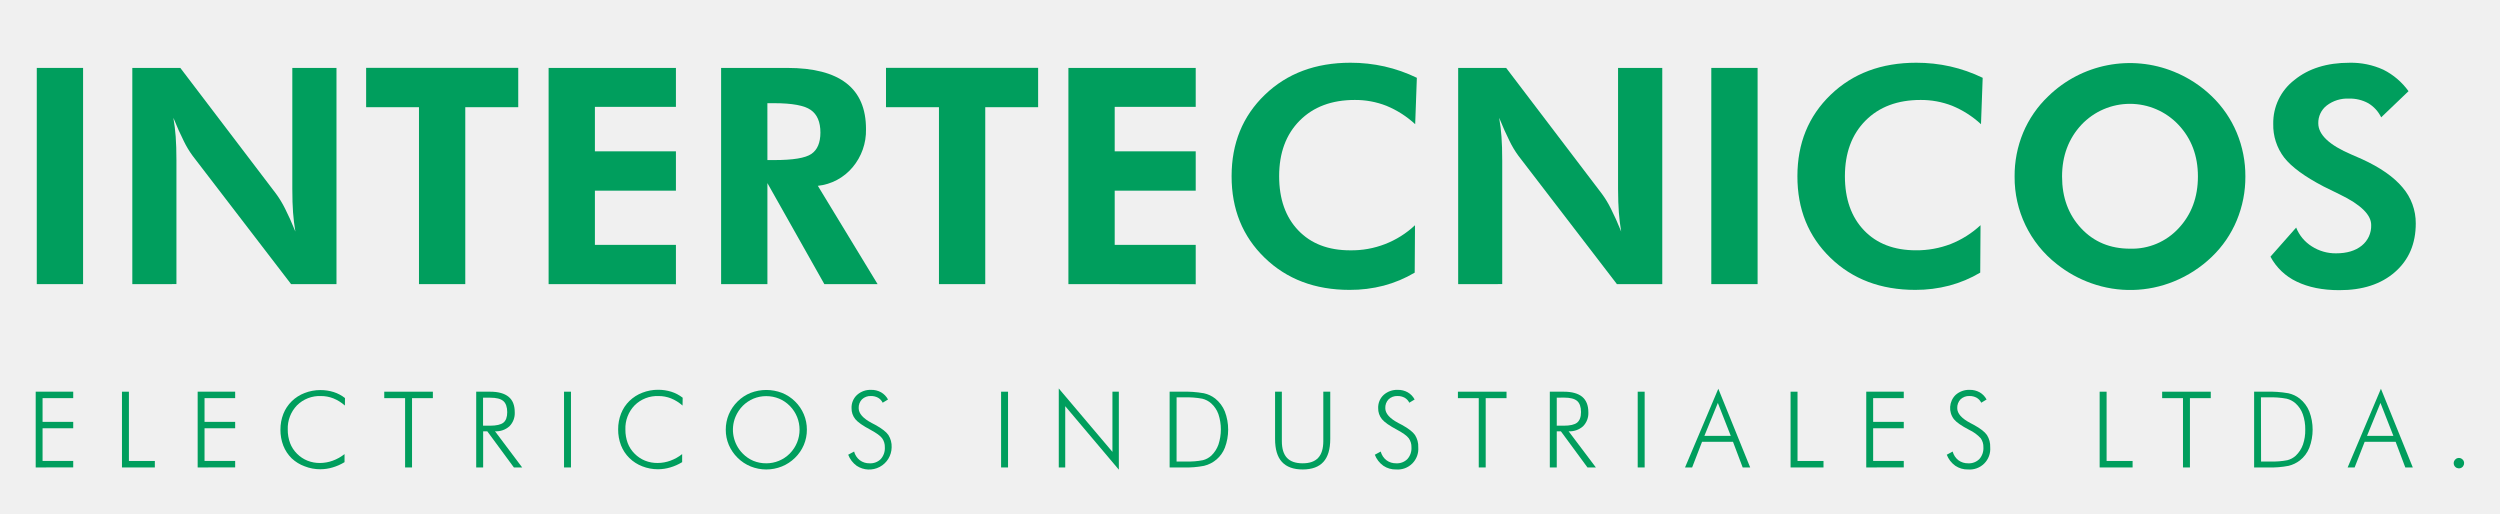
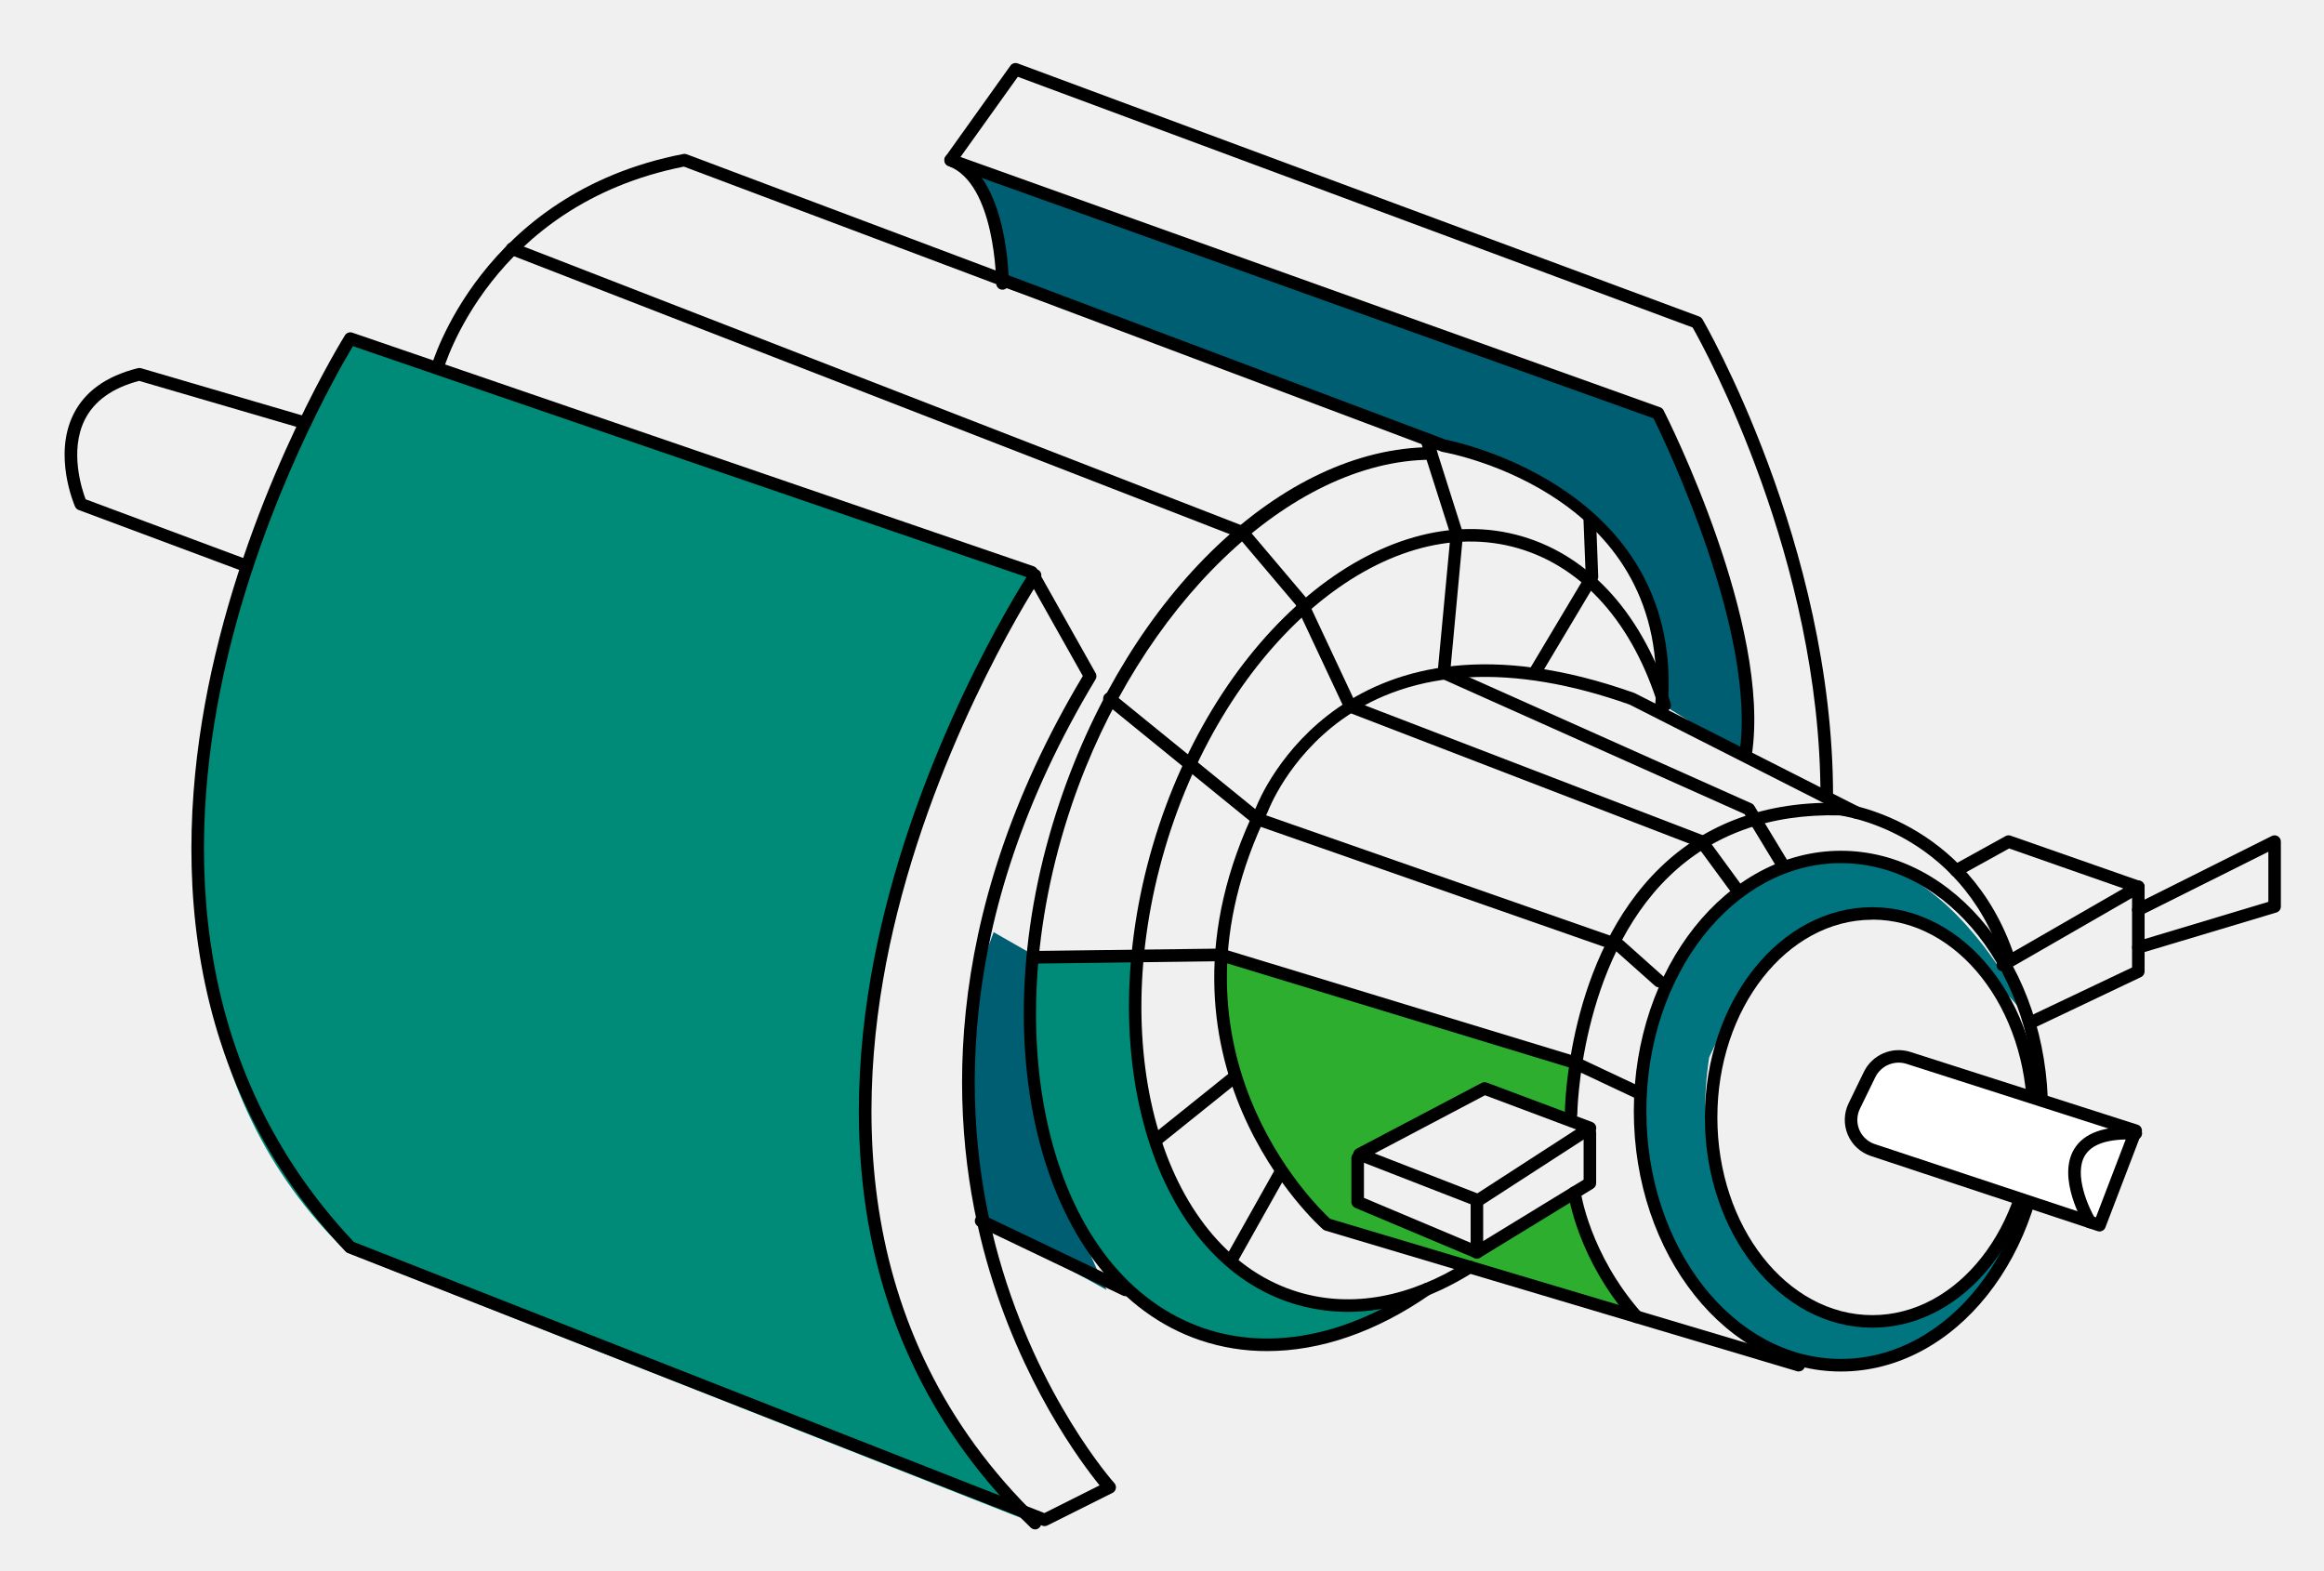
- <svg xmlns="http://www.w3.org/2000/svg" id="Capa_1" data-name="Capa 1" viewBox="0 0 1080 222">
+ <svg xmlns="http://www.w3.org/2000/svg" id="Capa_1" data-name="Capa 1" viewBox="0 0 1080 730">
  <defs>
-     <style>.cls-1{fill:#009e5d;}</style>
+     <style>.cls-1{fill:#005e73;}.cls-2{fill:#008a78;}.cls-3{fill:#2dae2f;}.cls-4{fill:#00747f;}.cls-5{fill:#fff;}</style>
  </defs>
-   <path class="cls-1" d="M15.89,122.74V29.34h20v93.4Z" />
-   <path class="cls-1" d="M57.16,122.74V29.34H77.9L119.25,83.7a43.43,43.43,0,0,1,3.92,6.47q2.13,4.18,4.43,9.86c-.47-2.76-.8-5.51-1-8.23s-.32-6.13-.32-10.21V29.34h19.08v93.4H125.75L83.26,67.36a40.46,40.46,0,0,1-3.89-6.47q-2.12-4.19-4.47-10,.7,4,1,8.14c.21,2.74.32,6.2.32,10.36v53.34Z" />
-   <path class="cls-1" d="M201,46.31v76.43H181V46.31H158.17v-17h65.71v17Z" />
-   <path class="cls-1" d="M237,122.74V29.34h55V46.18h-35v19.2h35v17h-35v23.41h35v17Z" />
-   <path class="cls-1" d="M379.12,122.74h-23L331.52,79.1v43.64h-20V29.34h28.58q17,0,25.52,6.6t8.49,19.87a24.64,24.64,0,0,1-5.8,16.47,22.71,22.71,0,0,1-15,8Zm-47.6-53.59h3q12.12,0,16-2.65t3.9-9.22q0-6.89-4.18-9.79t-15.73-2.91h-3Z" />
-   <path class="cls-1" d="M425.63,46.31v76.43h-20V46.31H382.75v-17h65.72v17Z" />
-   <path class="cls-1" d="M461.55,122.74V29.34h55V46.18h-35v19.2h35v17h-35v23.41h35v17Z" />
-   <path class="cls-1" d="M611.36,53.65a41.73,41.73,0,0,0-12.45-7.95,36.79,36.79,0,0,0-13.65-2.52q-14.93,0-23.8,8.93t-8.87,24q0,14.75,8.24,23.39t22.45,8.64a39.95,39.95,0,0,0,28-10.84l-.13,20.48a52.67,52.67,0,0,1-13.36,5.61A57.45,57.45,0,0,1,583,125.23q-22.34,0-36.66-13.87T532.05,76.1q0-21.3,14.36-35.15t37-13.85a66.75,66.75,0,0,1,14.67,1.6,65.07,65.07,0,0,1,14,4.91Z" />
-   <path class="cls-1" d="M629.93,122.74V29.34h20.73L692,83.7a41.79,41.79,0,0,1,3.92,6.47q2.13,4.18,4.43,9.86c-.47-2.76-.8-5.51-1-8.23S699,85.67,699,81.59V29.34H718.1v93.4H698.51L656,67.36a40.46,40.46,0,0,1-3.89-6.47c-1.41-2.79-2.89-6.12-4.47-10q.71,4,1,8.14c.21,2.74.32,6.2.32,10.36v53.34Z" />
-   <path class="cls-1" d="M739.28,122.74V29.34h20v93.4Z" />
-   <path class="cls-1" d="M855.79,53.65a41.82,41.82,0,0,0-12.44-7.95,36.88,36.88,0,0,0-13.66-2.52q-14.93,0-23.8,8.93T797,76.1q0,14.75,8.24,23.39t22.46,8.64a41,41,0,0,0,15-2.71,41.4,41.4,0,0,0,12.89-8.13l-.13,20.48a52.67,52.67,0,0,1-13.36,5.61,57.4,57.4,0,0,1-14.71,1.85q-22.34,0-36.65-13.87T776.48,76.1q0-21.3,14.36-35.15t37-13.85a66.91,66.91,0,0,1,14.68,1.6,65.18,65.18,0,0,1,14,4.91Z" />
-   <path class="cls-1" d="M970,76.23a48.6,48.6,0,0,1-3.73,19,46.45,46.45,0,0,1-10.75,15.7,51.66,51.66,0,0,1-16.4,10.65,49.93,49.93,0,0,1-35.63.8,51.75,51.75,0,0,1-15-8.33,47.47,47.47,0,0,1-18.18-37.77A48.47,48.47,0,0,1,874,57.31a46.68,46.68,0,0,1,10.84-15.72A50.51,50.51,0,0,1,939.21,31a51.08,51.08,0,0,1,16.3,10.6,47.09,47.09,0,0,1,10.78,15.76A48.45,48.45,0,0,1,970,76.23Zm-49.76,31.2a27.38,27.38,0,0,0,21-8.9q8.26-8.9,8.26-22.3T941.09,53.9a28.81,28.81,0,0,0-41.92,0q-8.35,9-8.36,22.36,0,13.53,8.24,22.36T920.23,107.43Z" />
-   <path class="cls-1" d="M980.84,110.88l11.1-12.57a17,17,0,0,0,6.77,8.13,19,19,0,0,0,10.46,3q7,0,11.1-3.32a10.91,10.91,0,0,0,4.08-8.93q0-6.64-13.59-13.21-4.39-2.1-7-3.44-12.25-6.39-17-12.48a23,23,0,0,1-4.72-14.51,23.38,23.38,0,0,1,9.15-19q9.15-7.44,23.77-7.44a33.4,33.4,0,0,1,14.64,3,29.78,29.78,0,0,1,10.88,9.28l-11.81,11.3a14.43,14.43,0,0,0-5.58-6.1,16.49,16.49,0,0,0-8.39-2,14.68,14.68,0,0,0-9.57,3,9.47,9.47,0,0,0-3.63,7.69q0,7.39,14.42,13.52,2.87,1.22,4.4,1.92,11.86,5.42,17.58,12.25a23.62,23.62,0,0,1,5.71,15.57q0,13.14-9,21t-24.09,7.81q-10.71,0-18.37-3.7A24.86,24.86,0,0,1,980.84,110.88Z" />
-   <path class="cls-1" d="M15.42,201.94V169.21H31.63V172H18.39v10.24H31.63V185H18.39v14.11H31.63v2.8Z" />
-   <path class="cls-1" d="M52.69,201.94V169.21h3v29.93H66.89v2.8Z" />
-   <path class="cls-1" d="M85.39,201.94V169.21h16.2V172H88.36v10.24h13.23V185H88.36v14.11h13.23v2.8Z" />
-   <path class="cls-1" d="M149,175.2a17.47,17.47,0,0,0-5-3.11,14.52,14.52,0,0,0-5.37-1,13.88,13.88,0,0,0-10.32,4,14.3,14.3,0,0,0-4,10.48,16.48,16.48,0,0,0,1,5.84,13,13,0,0,0,3,4.6,13.35,13.35,0,0,0,4.51,3,14.24,14.24,0,0,0,5.44,1,16.21,16.21,0,0,0,5.5-1,18.17,18.17,0,0,0,5.08-2.84v3.48a21.21,21.21,0,0,1-5.11,2.27,18.83,18.83,0,0,1-5.33.8,18.38,18.38,0,0,1-6.8-1.28A16.35,16.35,0,0,1,126,198a15.91,15.91,0,0,1-3.62-5.5,18.65,18.65,0,0,1-1.23-6.87,18.4,18.4,0,0,1,1.26-6.84,15.66,15.66,0,0,1,3.64-5.47,16.2,16.2,0,0,1,5.55-3.54,18.62,18.62,0,0,1,6.77-1.27,18.89,18.89,0,0,1,5.79.86,15.51,15.51,0,0,1,4.87,2.58Z" />
-   <path class="cls-1" d="M175,201.94V172h-9v-2.79h21V172h-9v29.94Z" />
-   <path class="cls-1" d="M225.58,201.94H222l-11.49-15.61h-1.79v15.61h-3V169.21h6c3.55,0,6.2.74,8,2.21s2.65,3.71,2.65,6.71a8,8,0,0,1-2.27,6,8.61,8.61,0,0,1-6.25,2.19Zm-16.9-30.14v12.1h3c2.77,0,4.7-.45,5.8-1.33s1.64-2.4,1.64-4.53-.57-3.85-1.7-4.81-3-1.43-5.74-1.43Z" />
-   <path class="cls-1" d="M243.66,201.94V169.21h3v32.73Z" />
-   <path class="cls-1" d="M294.86,175.2a17.47,17.47,0,0,0-5-3.11,14.52,14.52,0,0,0-5.37-1,13.88,13.88,0,0,0-10.32,4,14.3,14.3,0,0,0-4,10.48,16.48,16.48,0,0,0,1,5.84,12.89,12.89,0,0,0,3,4.6,13.4,13.4,0,0,0,4.5,3,14.32,14.32,0,0,0,5.45,1,16.21,16.21,0,0,0,5.5-1,18,18,0,0,0,5.07-2.84v3.48a21,21,0,0,1-5.11,2.27,18.73,18.73,0,0,1-5.33.8,18.46,18.46,0,0,1-6.8-1.28,16.3,16.3,0,0,1-5.56-3.57,15.77,15.77,0,0,1-3.62-5.5,18.65,18.65,0,0,1-1.23-6.87,18.4,18.4,0,0,1,1.26-6.84,15.5,15.5,0,0,1,3.63-5.47,16.34,16.34,0,0,1,5.56-3.54,18.56,18.56,0,0,1,6.76-1.27,18.91,18.91,0,0,1,5.8.86,15.62,15.62,0,0,1,4.87,2.58Z" />
-   <path class="cls-1" d="M348.57,185.64a16.7,16.7,0,0,1-1.32,6.58,17,17,0,0,1-3.81,5.56,17.35,17.35,0,0,1-5.7,3.74,18.07,18.07,0,0,1-13.41,0,17.22,17.22,0,0,1-5.67-3.74,17.53,17.53,0,0,1-3.82-5.58,16.7,16.7,0,0,1-1.31-6.56,17,17,0,0,1,1.31-6.63,17.28,17.28,0,0,1,3.82-5.6,16.79,16.79,0,0,1,5.61-3.69,18.91,18.91,0,0,1,13.55,0,16.85,16.85,0,0,1,5.62,3.68,16.89,16.89,0,0,1,5.13,12.23ZM331,200.15a14.16,14.16,0,0,0,5.5-1.08,14.3,14.3,0,0,0,4.68-3.13,14.66,14.66,0,0,0,0-20.61,14.14,14.14,0,0,0-4.64-3.13,14.54,14.54,0,0,0-5.54-1.07,14.16,14.16,0,0,0-5.48,1.07,14.65,14.65,0,0,0-4.66,3.13,15.17,15.17,0,0,0-3.13,4.73,14.64,14.64,0,0,0,3.13,15.88,14.14,14.14,0,0,0,4.61,3.15A14.37,14.37,0,0,0,331,200.15Z" />
-   <path class="cls-1" d="M366.42,196.44l2.55-1.37a7,7,0,0,0,2.47,3.75,6.78,6.78,0,0,0,4.21,1.33,6.35,6.35,0,0,0,4.85-1.84,7.06,7.06,0,0,0,1.75-5.07,6.37,6.37,0,0,0-1.18-3.93c-.78-1.05-2.46-2.25-5-3.63-3.29-1.74-5.49-3.27-6.57-4.6a7.3,7.3,0,0,1-1.63-4.79,7.39,7.39,0,0,1,2.35-5.67,8.65,8.65,0,0,1,6.12-2.2,8.41,8.41,0,0,1,4.28,1.05,7.81,7.81,0,0,1,3,3.11l-2.3,1.39a5,5,0,0,0-2-2.15,6.2,6.2,0,0,0-3.09-.74,5.27,5.27,0,0,0-3.85,1.42,5.19,5.19,0,0,0-1.43,3.84q0,3.43,5.68,6.42c.69.35,1.21.63,1.57.82q4.17,2.31,5.59,4.35a9.23,9.23,0,0,1,1.4,5.31,9.73,9.73,0,0,1-15.08,8A10.48,10.48,0,0,1,366.42,196.44Z" />
-   <path class="cls-1" d="M432.47,201.94V169.21h3v32.73Z" />
-   <path class="cls-1" d="M457.39,201.94V167.82l23.18,27.39v-26h2.77V202.9l-23.16-27.43v26.47Z" />
-   <path class="cls-1" d="M505.28,201.94V169.21h5.1a47.84,47.84,0,0,1,9.68.67,12.17,12.17,0,0,1,4.92,2.3,13.87,13.87,0,0,1,4.16,5.59,22.15,22.15,0,0,1,0,15.66,12.86,12.86,0,0,1-9,7.81,39.45,39.45,0,0,1-8.78.7h-6.11Zm3-2.57h4.18a32,32,0,0,0,7.2-.57,8.6,8.6,0,0,0,3.6-1.94,12.3,12.3,0,0,0,3.1-4.78,21,21,0,0,0,0-13.15,11.43,11.43,0,0,0-3.14-4.69,9,9,0,0,0-3.82-2,36.18,36.18,0,0,0-7.89-.58h-3.22Z" />
-   <path class="cls-1" d="M550.83,169.21h2.93v21.37c0,3.23.74,5.64,2.21,7.21s3.74,2.36,6.78,2.36,5.23-.79,6.7-2.36,2.22-4,2.22-7.21V169.21h3v20.41q0,6.65-2.95,9.91t-8.94,3.28c-4,0-7-1.09-9-3.28s-2.95-5.48-2.95-9.91Z" />
-   <path class="cls-1" d="M593.92,196.44l2.55-1.37a7,7,0,0,0,2.47,3.75,6.8,6.8,0,0,0,4.21,1.33,6.35,6.35,0,0,0,4.85-1.84,7,7,0,0,0,1.75-5.07,6.37,6.37,0,0,0-1.18-3.93c-.78-1.05-2.46-2.25-5-3.63q-4.93-2.61-6.57-4.6a7.3,7.3,0,0,1-1.63-4.79,7.39,7.39,0,0,1,2.35-5.67,8.67,8.67,0,0,1,6.12-2.2,8.41,8.41,0,0,1,4.28,1.05,7.74,7.74,0,0,1,3,3.11l-2.3,1.39a5,5,0,0,0-2-2.15,6.26,6.26,0,0,0-3.1-.74,5.23,5.23,0,0,0-3.84,1.42,5.15,5.15,0,0,0-1.43,3.84q0,3.43,5.67,6.42c.69.35,1.21.63,1.57.82q4.18,2.31,5.59,4.35a9.15,9.15,0,0,1,1.41,5.31,8.9,8.9,0,0,1-9.57,9.57,9.35,9.35,0,0,1-5.51-1.6A10.42,10.42,0,0,1,593.92,196.44Z" />
-   <path class="cls-1" d="M638.82,201.94V172h-9v-2.79h21V172h-9v29.94Z" />
-   <path class="cls-1" d="M689.42,201.94h-3.63l-11.48-15.61h-1.79v15.61h-3V169.21h6q5.31,0,8,2.21c1.76,1.48,2.65,3.71,2.65,6.71a8,8,0,0,1-2.27,6,8.64,8.64,0,0,1-6.25,2.19Zm-16.9-30.14v12.1h3c2.78,0,4.71-.45,5.8-1.33S683,180.17,683,178s-.57-3.85-1.7-4.81-3-1.43-5.75-1.43Z" />
-   <path class="cls-1" d="M707.49,201.94V169.21h3v32.73Z" />
-   <path class="cls-1" d="M727.93,201.94l14.38-34,13.77,34h-3.24l-4.19-11.09H735.29L731,201.94Zm8.36-13.64h11.4l-5.58-14.24Z" />
-   <path class="cls-1" d="M773.53,201.94V169.21h3v29.93h11.22v2.8Z" />
-   <path class="cls-1" d="M806.22,201.94V169.21h16.21V172H809.2v10.24h13.23V185H809.2v14.11h13.23v2.8Z" />
-   <path class="cls-1" d="M841,196.44l2.55-1.37a7.09,7.09,0,0,0,2.47,3.75,6.83,6.83,0,0,0,4.22,1.33,6.36,6.36,0,0,0,4.85-1.84,7.06,7.06,0,0,0,1.74-5.07,6.37,6.37,0,0,0-1.17-3.93,16.15,16.15,0,0,0-5-3.63q-5-2.61-6.58-4.6a7.93,7.93,0,0,1,.73-10.46,8.63,8.63,0,0,1,6.11-2.2,8.41,8.41,0,0,1,4.28,1.05,7.76,7.76,0,0,1,3,3.11l-2.3,1.39a5,5,0,0,0-2-2.15,6.2,6.2,0,0,0-3.09-.74,5.25,5.25,0,0,0-3.85,1.42,5.19,5.19,0,0,0-1.43,3.84q0,3.43,5.68,6.42l1.56.82q4.19,2.31,5.59,4.35a9.15,9.15,0,0,1,1.41,5.31,8.89,8.89,0,0,1-9.57,9.57,9.37,9.37,0,0,1-5.51-1.6A10.49,10.49,0,0,1,841,196.44Z" />
-   <path class="cls-1" d="M907.05,201.94V169.21h3v29.93h11.23v2.8Z" />
-   <path class="cls-1" d="M943.05,201.94V172h-9v-2.79h21V172h-9v29.94Z" />
-   <path class="cls-1" d="M973.78,201.94V169.21h5.1a47.72,47.72,0,0,1,9.67.67,12.17,12.17,0,0,1,4.92,2.3,13.78,13.78,0,0,1,4.16,5.59,22.15,22.15,0,0,1,0,15.66,13,13,0,0,1-4.11,5.49,13.22,13.22,0,0,1-4.85,2.32,39.56,39.56,0,0,1-8.79.7h-6.1Zm3-2.57h4.18a31.93,31.93,0,0,0,7.2-.57,8.48,8.48,0,0,0,3.6-1.94,12.21,12.21,0,0,0,3.11-4.78,18.91,18.91,0,0,0,1-6.53,19.15,19.15,0,0,0-1.06-6.62,11.52,11.52,0,0,0-3.14-4.69,9,9,0,0,0-3.83-2,36.05,36.05,0,0,0-7.89-.58h-3.22Z" />
-   <path class="cls-1" d="M1014.18,201.94l14.38-34,13.77,34h-3.24l-4.18-11.09h-13.37l-4.34,11.09Zm8.37-13.64h11.39l-5.58-14.24Z" />
-   <path class="cls-1" d="M1060,200.06a2.25,2.25,0,1,1,.66,1.62A2.2,2.2,0,0,1,1060,200.06Z" />
+   <path class="cls-1" d="M461.77,433.2l20.41,11.67s-17.5,52.5,32.09,154.58l-58.34-32.08S438.43,491.54,461.77,433.2Z" />
+   <path class="cls-2" d="M651.34,605.28S523,631.53,528.85,444.87H482.18S464.68,547,523,599.45C523,599.45,569.68,652,651.34,605.28Z" />
+   <path class="cls-3" d="M730.09,517.79,733,491.54,566.76,444.87S560.93,512,616.35,570.28l142.91,40.84S733,579,733,552.78L686.34,582l-55.41-23.33V535.29l58.33-29.17,40.83,14.58Z" />
+   <path class="cls-4" d="M943,474s-55.41-122.5-137.08-55.42c0,0-78.74,55.42-23.33,172.08,0,0,26.25,55.41,87.5,43.75,0,0,58.33-14.58,64.16-64.17,0,0-43.75,75.83-105,29.17,0,0-46.67-29.17-35-107.91C794.26,491.54,849.67,357.37,943,474Z" />
+   <path class="cls-1" d="M464.68,132.8s-2.91-52.5-23.33-58.33L770.92,191.13S823.42,299,811.76,351.54l-37.92-23.33S788.42,234.88,663,202.8Z" />
+   <path class="cls-2" d="M161.36,156.13S6.78,433.2,161.36,582L479.27,707.36S298.44,561.53,482.18,267Z" />
+   <path d="M485.48,709.23a3,3,0,0,1-1.07-.2L161.67,582.34a2.89,2.89,0,0,1-1.06-.7C77.14,493.44,81.55,382.23,100,304.48c19.86-84,59.91-148,60.32-148.68a2.92,2.92,0,0,1,3.41-1.21L480.39,263.18a2.86,2.86,0,0,1,1.59,1.33l27.15,48.26a2.9,2.9,0,0,1,0,2.93c-67.95,112.73-62,208.25-45,268.53,18.41,65.39,53.37,104.66,53.72,105a2.9,2.9,0,0,1,.7,2.49,2.86,2.86,0,0,1-1.56,2.07l-30.16,15.08A2.86,2.86,0,0,1,485.48,709.23ZM164.4,577.15l320.93,126L511,690.28c-8.42-10.34-36.53-47.75-52.48-104.2-17.28-61.18-23.49-157.93,44.68-271.93l-25.77-45.81L164,160.87c-6.79,11.32-40.72,70.22-58.41,145.1C87.59,382.15,83.22,491,164.4,577.15Z" />
+   <path d="M481,710.74a2.87,2.87,0,0,1-2-.82C386,620.14,390.9,504,411.39,422.45c22.11-88.07,66.68-155.94,67.13-156.62a2.92,2.92,0,1,1,4.86,3.23c-.44.67-44.53,67.83-66.37,155-20.07,80.05-24.92,193.9,66,281.71a2.91,2.91,0,0,1-2,5Z" />
+   <path d="M848.94,372.92A2.92,2.92,0,0,1,846,370c0-109.77-53.58-207.52-59.41-217.82L473,35.69,446.15,73.24c22.37,12.43,22.64,56.51,22.64,58.47a2.92,2.92,0,0,1-5.84,0c0-.46-.28-46.34-22.24-54.58A2.87,2.87,0,0,1,439,75.25a2.91,2.91,0,0,1,.42-2.54l30.16-42.23a2.93,2.93,0,0,1,3.39-1L789.63,147.08a2.88,2.88,0,0,1,1.5,1.25c.6,1,60.72,104.59,60.72,221.67A2.91,2.91,0,0,1,848.94,372.92Z" />
+   <path d="M811.24,353.31a3.25,3.25,0,0,1-.44,0,2.92,2.92,0,0,1-2.45-3.32c8.32-55.45-34.69-145-39.92-155.57L440.76,77.15a2.91,2.91,0,1,1,2-5.49L771.5,189.29a2.87,2.87,0,0,1,1.61,1.43c2.06,4,50.09,99.55,41,160.11A2.92,2.92,0,0,1,811.24,353.31Z" />
+   <path d="M772,332.2l-.26,0a2.9,2.9,0,0,1-2.64-3.16c8.7-98.66-94.27-118.24-98.65-119a3.07,3.07,0,0,1-.52-.14L317.82,77.43C228,95.24,206.2,171.22,206,172a2.92,2.92,0,0,1-5.63-1.53c.22-.8,23-80.68,117.16-98.91a2.84,2.84,0,0,1,1.58.13L671.77,204.3c6.3,1.25,112.11,23.8,103.16,125.24A2.93,2.93,0,0,1,772,332.2Z" />
+   <path d="M114.77,266a3.09,3.09,0,0,1-1-.18L36.54,237a3,3,0,0,1-1.66-1.56c-.42-1-10.17-23.73-.81-42.79C39.3,182,49.37,174.77,64,171.11a2.9,2.9,0,0,1,1.52,0l77,22.56a2.92,2.92,0,1,1-1.64,5.6L64.65,177c-12.46,3.28-21,9.41-25.33,18.23-7.1,14.42-1.26,32.22.47,36.8l76,28.33a2.92,2.92,0,0,1-1,5.65Z" />
+   <path d="M760.59,510.37a2.87,2.87,0,0,1-1.24-.28l-29.1-13.69-163.2-49.69-84.83,1.08a2.84,2.84,0,0,1-3-2.88,2.92,2.92,0,0,1,2.88-3l85.28-1.08a3.3,3.3,0,0,1,.89.12l163.83,49.89a2.26,2.26,0,0,1,.39.15l29.29,13.79a2.91,2.91,0,0,1-1.24,5.55Z" />
+   <path d="M671,315.61l-.27,0a2.92,2.92,0,0,1-2.64-3.17l6-63.87L660.18,205a2.92,2.92,0,0,1,5.56-1.77l14,44.12a3.05,3.05,0,0,1,.13,1.16l-6,64.46A2.92,2.92,0,0,1,671,315.61Z" />
+   <path d="M835.92,637.37a2.71,2.71,0,0,1-.83-.13L615.85,571.87a3,3,0,0,1-1.07-.59c-.89-.77-88.46-78.19-30.94-196.41,1.83-4.67,41.35-100.59,175.59-52.86l.34.14,104.06,52.79a2.92,2.92,0,0,1-2.64,5.2L757.3,327.44c-54.34-19.28-100.59-16.85-133.77,7-25.1,18.08-34.18,42.31-34.27,42.55a1.69,1.69,0,0,1-.12.28c-53.51,109.84,22.42,183.11,29,189.16l218.61,65.18a2.92,2.92,0,0,1-.84,5.72Z" />
+   <path d="M730.09,520.7h0a2.91,2.91,0,0,1-2.89-2.94c0-3,1.1-72.77,44.37-114.65,21.42-20.73,49.56-30.85,83.49-30,.83.07,59.66,7,81.12,71.36a2.92,2.92,0,1,1-5.53,1.85c-20.25-60.72-75.42-67.34-76-67.4-32.16-.73-58.8,8.77-79,28.37C734.07,447.5,733,517.11,733,517.81A2.92,2.92,0,0,1,730.09,520.7Z" />
+   <path d="M930.77,451.42a2.91,2.91,0,0,1-1.46-5.44l57.44-33.1L933.66,394.3l-23.09,12.77a2.92,2.92,0,1,1-2.83-5.1L932,388.56a2.91,2.91,0,0,1,2.38-.2l60.32,21.11a2.93,2.93,0,0,1,1.94,2.49,2.89,2.89,0,0,1-1.45,2.79L932.22,451A2.85,2.85,0,0,1,930.77,451.42Z" />
+   <path d="M943.41,478.26a2.92,2.92,0,0,1-1.25-5.55L990.8,449.6V412.23a2.92,2.92,0,1,1,5.83,0v39.21a2.89,2.89,0,0,1-1.66,2.63L944.66,478A2.92,2.92,0,0,1,943.41,478.26Z" />
+   <path d="M993.72,443.23a2.92,2.92,0,0,1-.84-5.71l61.26-18.41V395.83L995,425.39a2.91,2.91,0,0,1-2.61-5.21l63.35-31.68a2.92,2.92,0,0,1,4.22,2.61v30.17a2.93,2.93,0,0,1-2.08,2.79l-63.34,19A2.77,2.77,0,0,1,993.72,443.23Z" />
+   <path d="M713.2,315.61a2.93,2.93,0,0,1-2.5-4.42l26.19-43.85-1-25.42a2.92,2.92,0,1,1,5.83-.22l1,26.28a2.87,2.87,0,0,1-.41,1.61l-26.63,44.59A2.91,2.91,0,0,1,713.2,315.61Z" />
+   <path d="M806.34,415.14A2.9,2.9,0,0,1,804,414l-15-20.42L626.45,331a2.92,2.92,0,0,1-1.59-1.48L602.14,281.1l-26.42-31.21L236.89,118.31a2.91,2.91,0,1,1,2.12-5.43L578.53,244.72a2.92,2.92,0,0,1,1.17.83l27.15,32.08a3,3,0,0,1,.41.64L629.64,326l162.29,62.37a2.89,2.89,0,0,1,1.31,1l15.45,21.12a2.91,2.91,0,0,1-2.35,4.63Z" />
+   <path d="M828.11,404.28a2.94,2.94,0,0,1-2.5-1.4l-14.89-24.56-140.93-63a2.91,2.91,0,1,1,2.38-5.32l141.76,63.34a2.92,2.92,0,0,1,1.31,1.15l15.36,25.33a2.91,2.91,0,0,1-1,4A2.85,2.85,0,0,1,828.11,404.28Z" />
+   <path d="M771.05,458.88a2.89,2.89,0,0,1-1.94-.74l-18.2-16.2L583.39,383.38a2.92,2.92,0,0,1-.88-.49L513.8,327a2.92,2.92,0,1,1,3.68-4.53L585.79,378l167.59,58.58a3,3,0,0,1,1,.58L773,453.78a2.92,2.92,0,0,1-1.94,5.1Z" />
+   <path d="M537.6,532.37a2.92,2.92,0,0,1-1.83-5.19L572.14,498a2.92,2.92,0,0,1,3.66,4.55l-36.38,29.22A2.89,2.89,0,0,1,537.6,532.37Z" />
+   <path d="M572.59,587.78a2.91,2.91,0,0,1-2.54-4.34l22.86-40.68a2.92,2.92,0,0,1,5.09,2.86L575.14,586.3A2.91,2.91,0,0,1,572.59,587.78Z" />
+   <path d="M686.83,560.76a3,3,0,0,1-1.05-.2l-55.07-21.42a2.89,2.89,0,0,1-1.85-2.55,2.92,2.92,0,0,1,1.55-2.75l58.12-30.59a2.93,2.93,0,0,1,2.39-.15l49,18.36a2.92,2.92,0,0,1,.56,5.18l-52,33.65A2.92,2.92,0,0,1,686.83,560.76Zm-48-24.73,47.71,18.55,45.9-29.7L690.09,509Z" />
+   <path d="M855.51,637.37c-53.08,0-96.25-54.3-96.25-121s43.17-121,96.25-121,96.24,54.3,96.24,121S908.58,637.37,855.51,637.37Zm0-236.25c-49.86,0-90.42,51.68-90.42,115.21s40.56,115.2,90.42,115.2,90.41-51.68,90.41-115.2S905.36,401.12,855.51,401.12Z" />
+   <path d="M870.09,617c-42.91,0-77.81-43.83-77.81-97.71s34.9-97.7,77.81-97.7,77.81,43.83,77.81,97.7S913,617,870.09,617Zm0-189.58c-39.69,0-72,41.22-72,91.87s32.29,91.88,72,91.88,72-41.22,72-91.88S909.78,427.37,870.09,427.37Z" />
+   <path d="M686.34,584.87a3,3,0,0,1-1.13-.23L629.8,561.31a2.93,2.93,0,0,1-1.79-2.69V538.2a2.92,2.92,0,0,1,5.84,0v18.48l52.25,22,49.83-30.45V526.54a2.92,2.92,0,1,1,5.83,0v23.33a2.92,2.92,0,0,1-1.4,2.49l-52.5,32.08A2.94,2.94,0,0,1,686.34,584.87Z" />
+   <path d="M686.34,584.87a2.91,2.91,0,0,1-2.91-2.92V558.62a2.92,2.92,0,1,1,5.83,0V582A2.92,2.92,0,0,1,686.34,584.87Z" />
+   <path d="M760.59,614.9a2.9,2.9,0,0,1-2.19-1c-25.2-28.62-29.44-58-29.61-59.28a2.92,2.92,0,0,1,5.79-.78c0,.28,4.22,29,28.2,56.21a2.91,2.91,0,0,1-2.19,4.84Z" />
+   <path d="M626.4,609.65a85.67,85.67,0,0,1-24.33-3.5C536.47,586.77,506.74,491,535.8,392.58S641.87,229.92,707.49,249.3c32,9.45,56.47,37,68.92,77.65a2.92,2.92,0,0,1-5.58,1.71c-11.85-38.69-34.93-64.89-65-73.77-62.51-18.45-136.29,44-164.44,139.34s-.19,187.86,62.34,206.33c24.54,7.25,51.4,2.34,77.69-14.19a2.92,2.92,0,1,1,3.1,4.94C665.18,603.48,645.45,609.65,626.4,609.65Z" />
+   <path d="M588.89,627.88a96.42,96.42,0,0,1-31.07-5c-74.26-25.16-103.51-137.59-65.21-250.61C525.29,275.78,596.2,208.17,665.05,207.8h0a2.92,2.92,0,0,1,0,5.84c-65.34.34-135.56,67.82-167,160.45-37.27,110-9.65,219.08,61.56,243.22,31.22,10.57,67.3,3.3,101.61-20.5a2.92,2.92,0,0,1,3.33,4.8C639.6,619,613.56,627.88,588.89,627.88Z" />
+   <path d="M523,602.37a2.79,2.79,0,0,1-1.25-.29L454.68,570a2.91,2.91,0,1,1,2.51-5.26l67.08,32.08a2.92,2.92,0,0,1-1.26,5.55Z" />
+   <path class="cls-5" d="M861.7,514l7.11-14.66a15,15,0,0,1,18.05-7.73l105.63,33.83-16.8,43.93L870.32,534.44A14.74,14.74,0,0,1,861.7,514Z" />
+   <path d="M975.69,572.29a2.91,2.91,0,0,1-.92-.15L869.4,537.21a17.66,17.66,0,0,1-10.33-24.47h0l7.12-14.66a18,18,0,0,1,21.56-9.23l105.63,33.82a2.93,2.93,0,0,1,1.84,3.82l-16.81,43.93A2.92,2.92,0,0,1,975.69,572.29Zm-111.37-57a11.83,11.83,0,0,0,6.92,16.39L974,565.73l14.71-38.44L886,494.4a12.11,12.11,0,0,0-14.53,6.22Z" />
+   <path d="M971.19,570.8a2.89,2.89,0,0,1-2.5-1.42c-.53-.88-12.91-21.86-4.82-35.34,4.52-7.53,14.2-11,28.82-10.24a2.91,2.91,0,1,1-.29,5.82c-12.29-.6-20.2,1.88-23.52,7.42-5.24,8.73,1.7,24.14,4.82,29.35a2.91,2.91,0,0,1-2.51,4.41Z" />
</svg>
